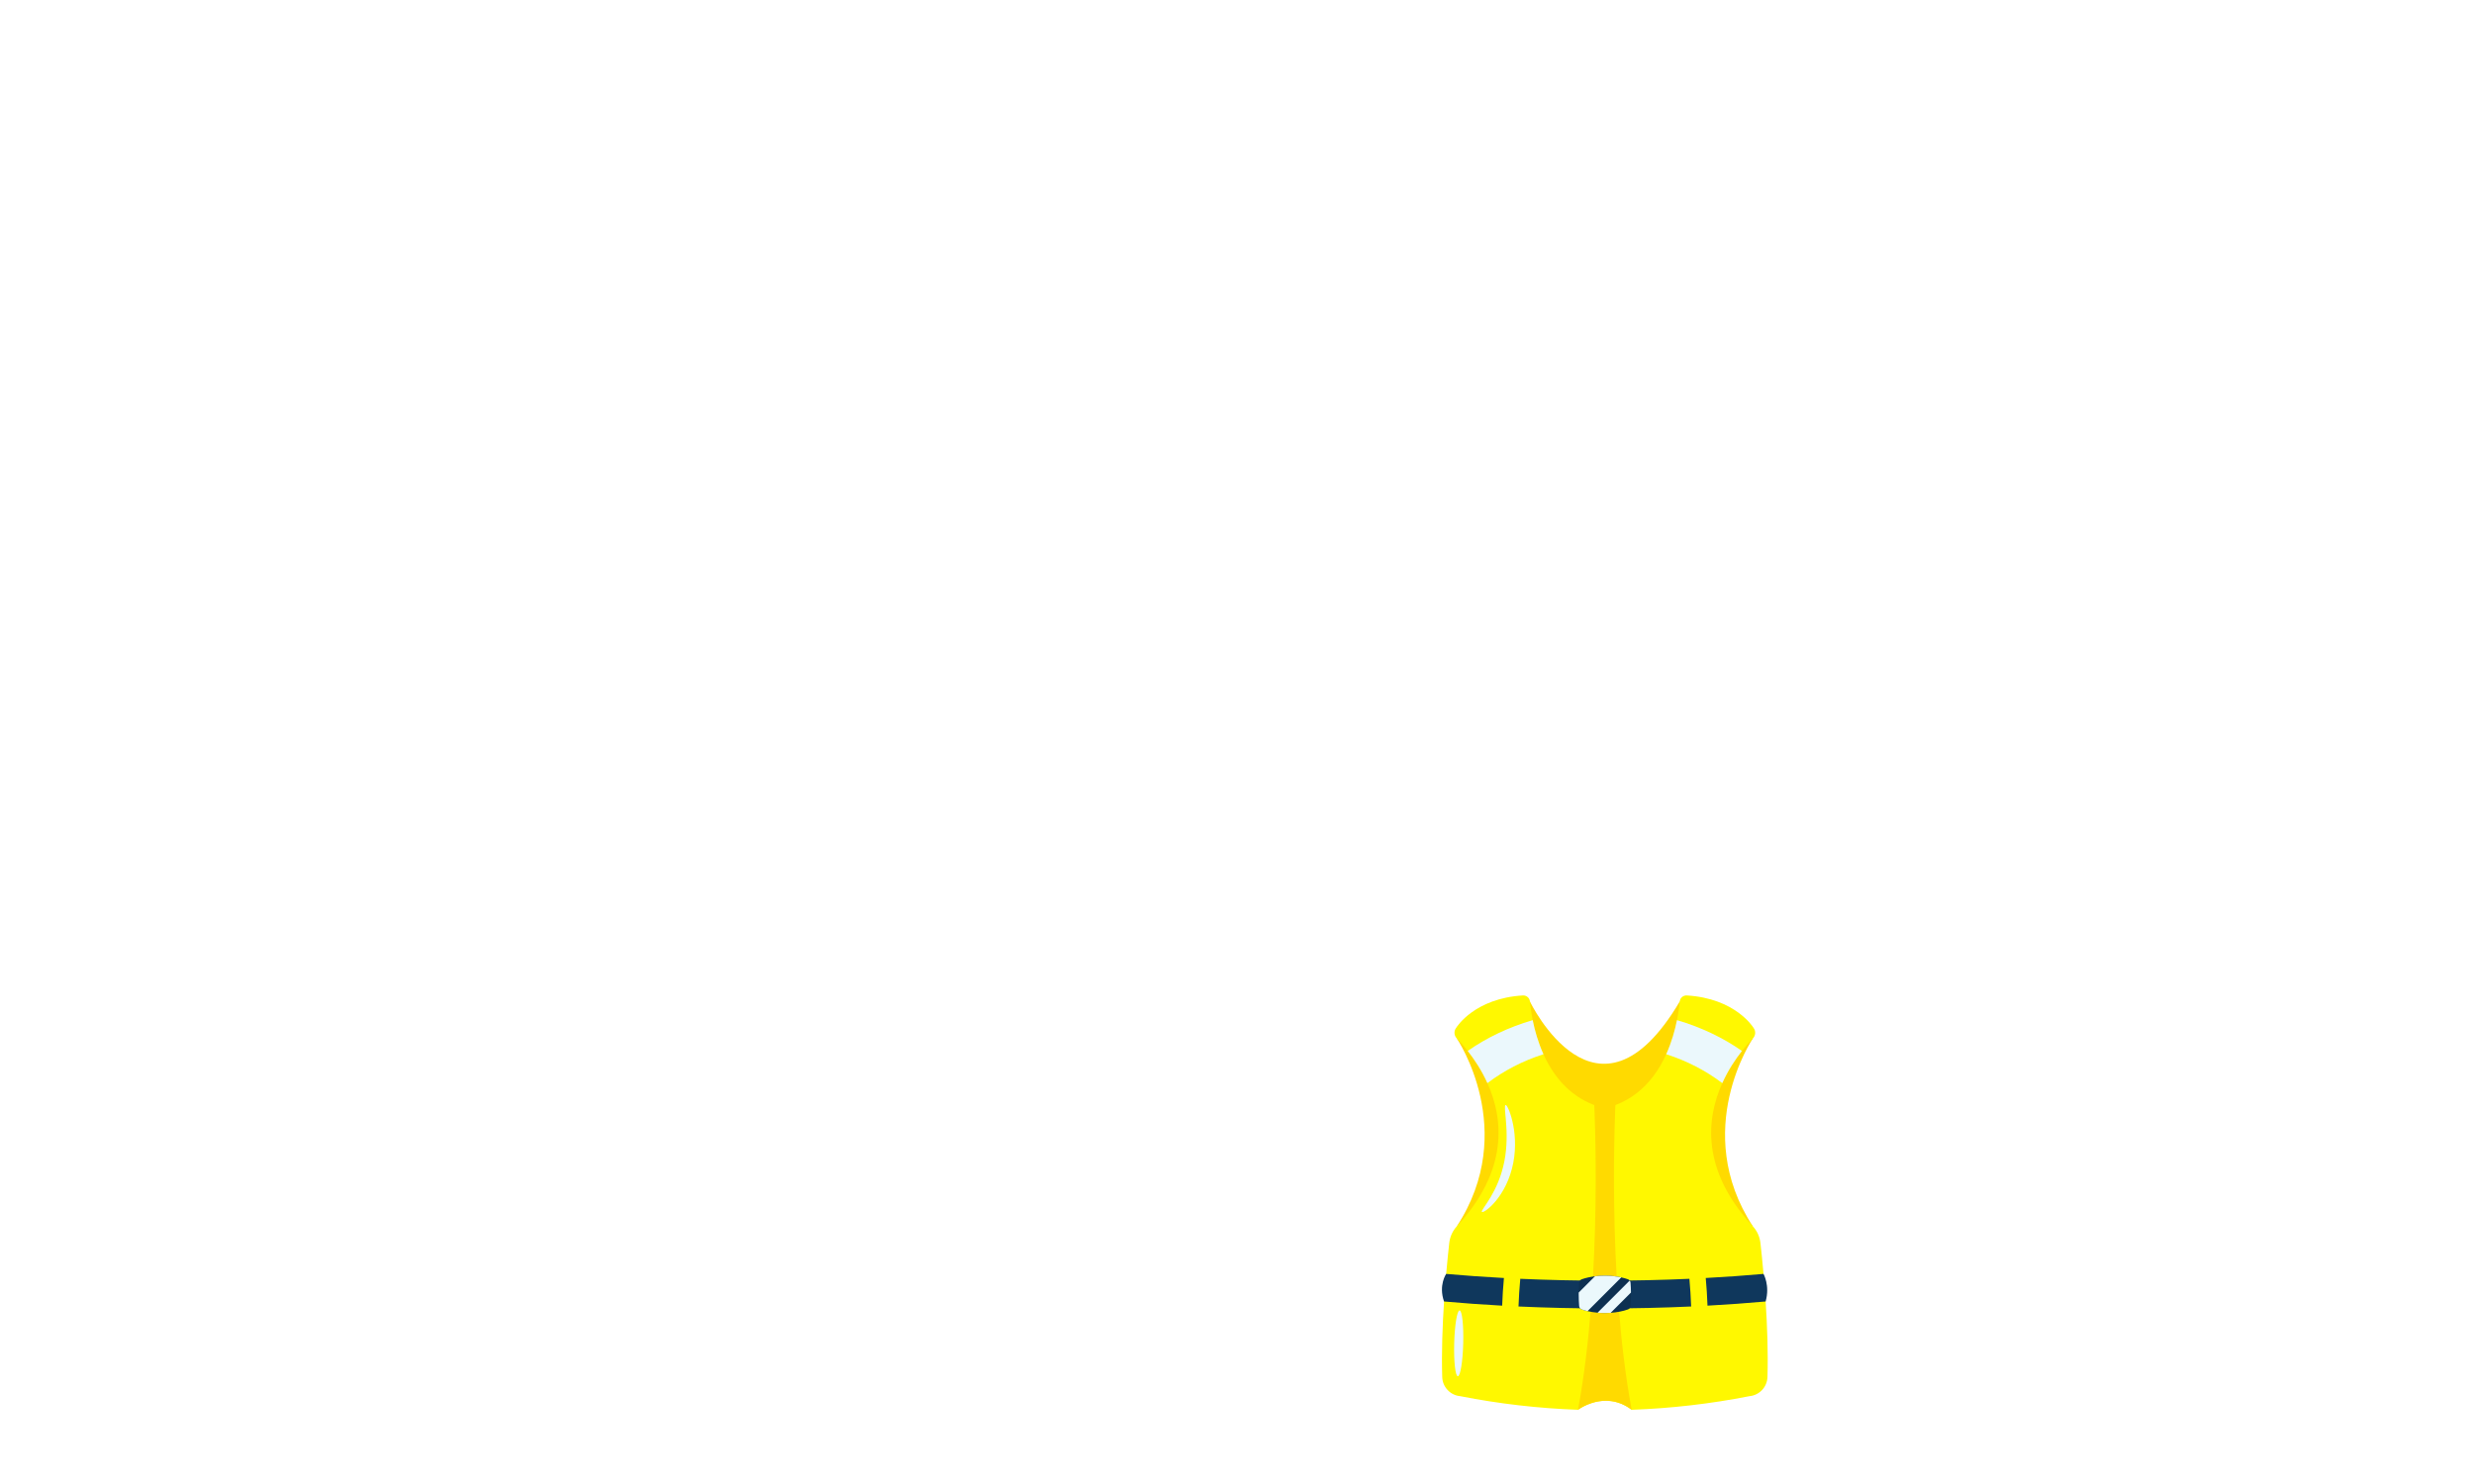
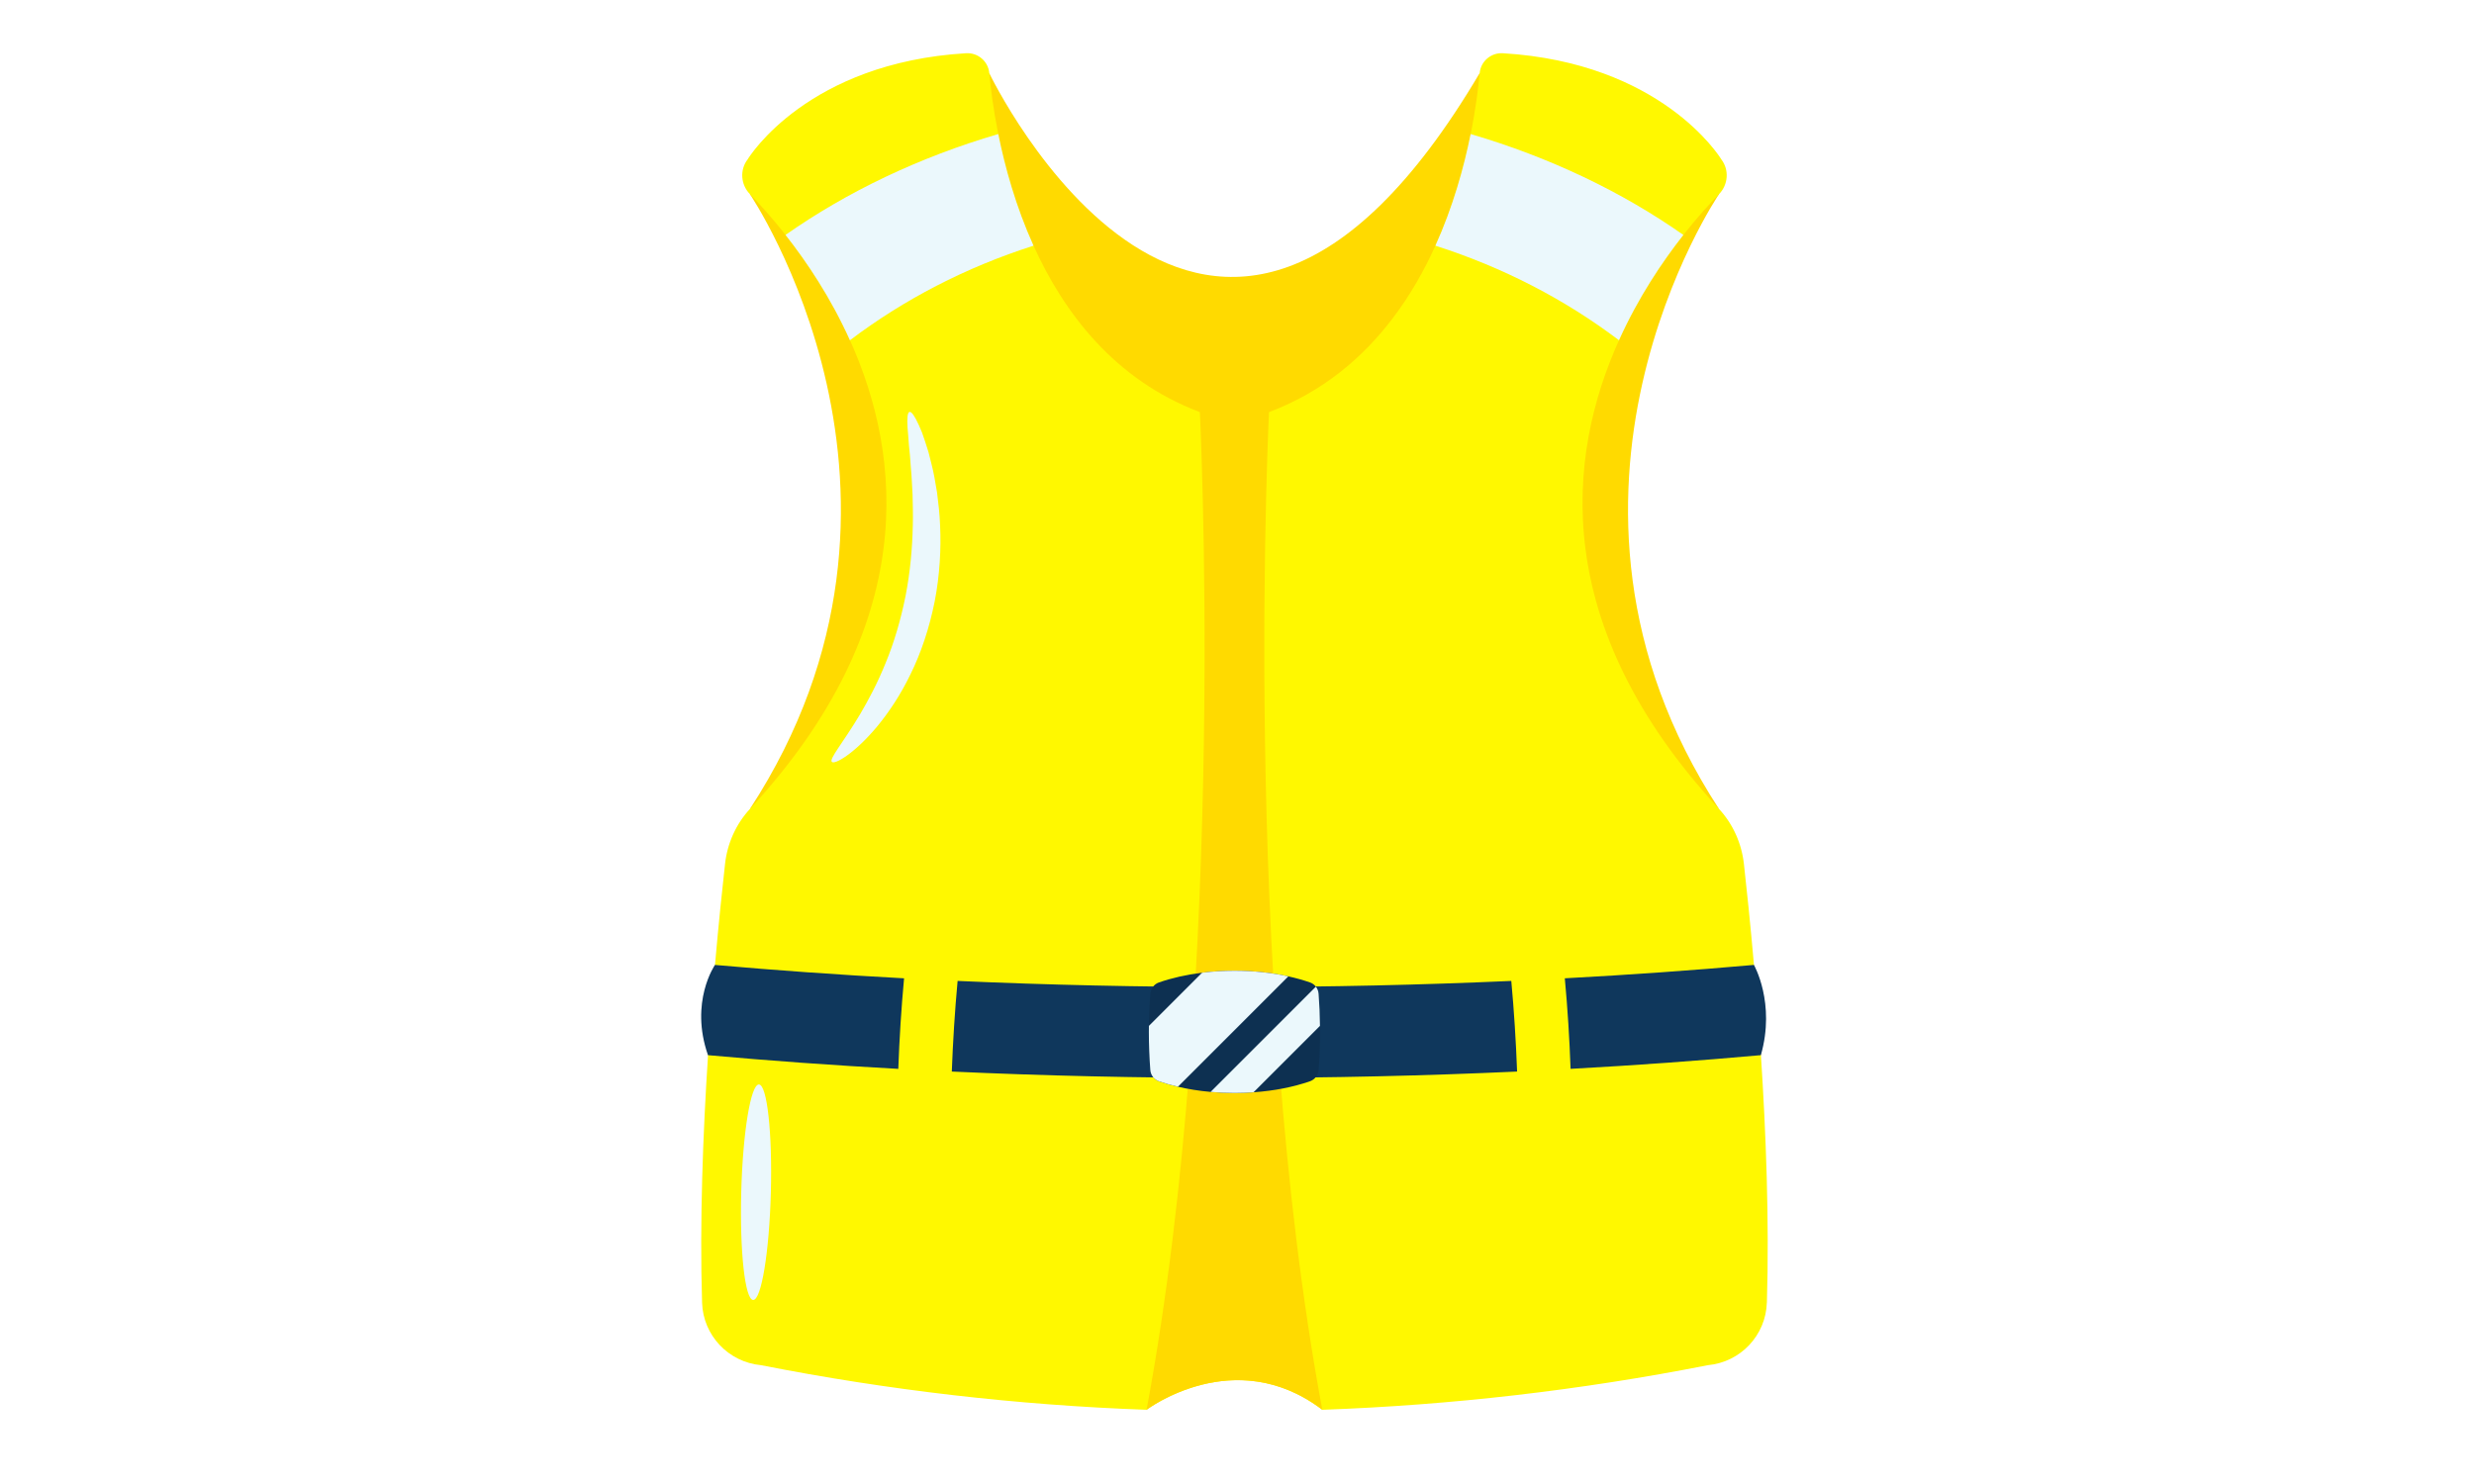
<svg xmlns="http://www.w3.org/2000/svg" id="Layer_1" data-name="Layer 1" viewBox="0 0 5000 3000">
  <defs>
    <style>
      .cls-1 {
-         fill: #0f375c;
+         fill: #ffda00;
      }

      .cls-2 {
-         fill: #ffda00;
+         fill: #ebf8fc;
      }

      .cls-3 {
        fill: #fff800;
      }

      .cls-4 {
        fill: #0d3051;
      }

      .cls-5 {
-         fill: #ebf8fc;
+         fill: #0f375c;
      }
    </style>
  </defs>
-   <path class="cls-2" d="M3542.54,2099.34l-147.78-74.69c-167.26,283.16-302.72,0-302.72,0-22.9,40.5-147.78,74.69-147.78,74.69,0,0,126.4,185.8.08,379.58h598.12c-126.31-193.78.08-379.58.08-379.58Z" />
-   <path class="cls-3" d="M3572.04,2783.84c-.31,10.1-4.39,19.28-10.89,26.18-6.5,6.88-15.45,11.48-25.52,12.42-78.67,15.49-158.24,24.67-237.98,27.54-8.89-6.75-17.79-11.3-26.44-14.16-5.57-1.84-11.05-3.01-16.36-3.61-36.72-4.17-65.69,17.77-65.69,17.77-79.74-2.87-159.31-12.05-237.98-27.54-10.07-.94-19.02-5.53-25.52-12.42-6.5-6.9-10.58-16.08-10.89-26.18-1.54-50.06.53-104.6,3.68-152.82,1.31-19.91,2.79-38.74,4.29-55.73,2.28-26.03,4.57-47.74,6.21-62.41,1.41-12.66,6.75-24.6,15.41-33.96,104.96-113.54,94.11-217.53,61.7-289.33-11.89-26.41-26.72-48.47-39.76-65.04-8.54-10.86-16.31-19.36-22.02-25.21-5.67-5.81-6.36-14.96-1.41-21.4,0,0,.02-.02.03-.05,1.15-1.89,37.25-59.65,134.82-65.53,7.32-.43,13.68,4.98,14.34,12.28.82,8.97,2.43,22.12,5.55,37.63,4.11,20.33,10.81,44.7,21.76,68.93,18.84,41.62,50.19,82.86,102.43,102.65,6.83,2.6,14.04,4.83,21.61,6.64,7.57-1.81,14.78-4.04,21.61-6.64,32.93-12.47,57.55-33.47,75.98-57.71,10.82-14.21,19.49-29.53,26.44-44.92l.02-.02c10.95-24.22,17.66-48.6,21.76-68.93,3.12-15.5,4.73-28.66,5.55-37.63.66-7.31,7.01-12.71,14.34-12.28,97.57,5.88,133.67,63.64,134.82,65.53.02.03.03.05.03.05,4.94,6.44,4.25,15.59-1.41,21.4-5.72,5.85-13.48,14.35-22.02,25.21-13.04,16.57-27.87,38.63-39.76,65.04-32.4,71.8-43.26,175.8,61.7,289.33,8.66,9.36,13.99,21.3,15.41,33.96,1.64,14.67,3.93,36.38,6.21,62.41,1.49,16.98,2.97,35.82,4.29,55.73,3.15,48.22,5.22,102.76,3.68,152.82Z" />
-   <path class="cls-5" d="M3520.52,2124.55c-13.04,16.57-27.87,38.63-39.76,65.04-33.16-25.1-71.46-45.03-113.31-58.39,10.95-24.22,17.66-48.6,21.76-68.93,48.81,14.31,93.24,35.57,131.31,62.28Z" />
-   <path class="cls-5" d="M3119.36,2131.2c-41.85,13.35-80.15,33.29-113.31,58.39-11.89-26.41-26.72-48.47-39.76-65.04,38.07-26.7,82.5-47.97,131.31-62.28,4.11,20.33,10.81,44.7,21.76,68.93Z" />
-   <path class="cls-2" d="M3297.65,2849.98c-54.15-41.16-108.49,0-108.49,0,50.86-272.75,32.63-622.17,32.63-622.17,6.83,2.6,14.04,4.83,21.61,6.64,7.57-1.81,14.78-4.04,21.61-6.64,0,0-18.23,349.43,32.63,622.17Z" />
+   <path class="cls-1" d="M3474.23,392.37l-483.83-244.54c-547.61,927.07-991.11,0-991.11,0-74.97,132.6-483.83,244.54-483.83,244.54,0,0,413.84,608.31.26,1242.75h1958.26c-413.54-634.44.26-1242.75.26-1242.75Z" />
+   <path class="cls-3" d="M3570.81,2633.44c-1.02,33.07-14.37,63.12-35.65,85.71-21.28,22.52-50.58,37.59-83.55,40.66-257.57,50.71-518.08,80.77-779.15,90.17-29.11-22.1-58.24-37-86.56-46.36-18.24-6.02-36.18-9.85-53.56-11.82-120.22-13.65-215.07,58.18-215.07,58.18-261.07-9.4-521.58-39.45-779.15-90.17-32.97-3.08-62.27-18.11-83.55-40.66-21.28-22.59-34.64-52.65-35.65-85.71-5.04-163.9,1.74-342.46,12.05-500.34,4.29-65.19,9.13-126.84,14.05-182.46,7.46-85.22,14.96-156.3,20.33-204.33,4.62-41.45,22.1-80.54,50.45-111.19,343.64-371.73,308.12-712.2,202.01-947.27-38.93-86.47-87.48-158.69-130.18-212.94-27.96-35.56-53.4-63.39-72.09-82.54-18.56-19.02-20.82-48.98-4.62-70.06,0,0,.07-.07.1-.16,3.76-6.19,121.96-195.3,441.4-214.55,23.97-1.41,44.79,16.3,46.95,40.21,2.68,29.37,7.96,72.42,18.17,123.2,13.46,66.56,35.39,146.35,71.24,225.68,61.68,136.27,164.32,271.29,335.36,336.08,22.36,8.51,45.97,15.81,70.75,21.74,24.78-5.93,48.39-13.23,70.75-21.74,107.81-40.83,188.42-109.58,248.76-188.94,35.43-46.52,63.81-96.68,86.56-147.07l.07-.07c35.85-79.3,57.82-159.12,71.24-225.68,10.22-50.75,15.49-93.83,18.17-123.2,2.16-23.93,22.95-41.61,46.95-40.21,319.45,19.25,437.64,208.36,441.4,214.55.07.1.1.16.1.16,16.17,21.08,13.91,51.04-4.62,70.06-18.73,19.15-44.13,46.98-72.09,82.54-42.69,54.25-91.25,126.47-130.18,212.94-106.08,235.07-141.63,575.57,202.01,947.27,28.35,30.65,45.8,69.74,50.45,111.19,5.37,48.03,12.87,119.11,20.33,204.33,4.88,55.59,9.72,117.28,14.05,182.46,10.31,157.87,17.09,336.44,12.05,500.34h-.07Z" />
+   <path class="cls-2" d="M3402.13,474.91c-42.69,54.25-91.25,126.47-130.18,212.94-108.57-82.18-233.96-147.43-370.98-191.17,35.85-79.3,57.82-159.12,71.24-225.68,159.81,46.85,305.27,116.46,429.91,203.91h0Z" />
+   <path class="cls-2" d="M2088.73,496.68c-137.02,43.71-262.41,108.99-370.98,191.17-38.93-86.47-87.48-158.69-130.18-212.94,124.64-87.42,270.11-157.05,429.91-203.91,13.46,66.56,35.39,146.35,71.24,225.68h0Z" />
+   <path class="cls-1" d="M2672.45,2849.98c-177.29-134.76-355.2,0-355.2,0,166.52-892.99,106.83-2037,106.83-2037,22.36,8.51,45.97,15.81,70.75,21.74,24.78-5.93,48.39-13.23,70.75-21.74,0,0-59.69,1144.04,106.83,2037h.03Z" />
  <g>
    <g>
-       <path class="cls-1" d="M2918.44,2631.02c37.94,3.42,77.16,6.26,117.46,8.46.67-18.67,1.84-37.33,3.56-55.92-40.04-2.14-79.01-4.91-116.74-8.26,0,0-15.83,22.8-4.29,55.73Z" />
-       <path class="cls-1" d="M3243.4,2588.94c-58.45,0-115.59-1.3-170.89-3.76-1.71,18.61-2.89,37.28-3.58,55.96,56.4,2.58,114.75,3.93,174.47,3.93s118.07-1.35,174.47-3.93c-.69-18.67-1.87-37.35-3.58-55.96-55.3,2.46-112.44,3.76-170.89,3.76Z" />
-       <path class="cls-1" d="M3564.07,2575.29c-37.72,3.35-76.7,6.13-116.74,8.26,1.72,18.59,2.89,37.25,3.56,55.92,40.3-2.2,79.52-5.04,117.46-8.46,9.21-32.24-4.29-55.73-4.29-55.73Z" />
+       <path class="cls-5" d="M1430.91,2133.1c124.22,11.2,252.62,20.5,384.57,27.7,2.19-61.13,6.02-122.22,11.66-183.08-131.09-7.01-258.68-16.08-382.21-27.04,0,0-51.83,74.65-14.05,182.46l.03-.03Z" />
+       <path class="cls-5" d="M2494.84,1995.33c-191.37,0-378.44-4.26-559.5-12.31-5.6,60.93-9.46,122.06-11.72,183.21,184.65,8.45,375.69,12.87,571.22,12.87s386.56-4.42,571.22-12.87c-2.26-61.13-6.12-122.28-11.72-183.21-181.05,8.05-368.13,12.31-559.5,12.31Z" />
+       <path class="cls-5" d="M3544.72,1950.64c-123.5,10.97-251.12,20.07-382.21,27.04,5.63,60.86,9.46,121.96,11.66,183.08,131.94-7.2,260.35-16.5,384.57-27.7,30.15-105.55-14.05-182.46-14.05-182.46l.03.03Z" />
    </g>
    <g>
-       <path class="cls-4" d="M3296.24,2616.63c0,8.01-.31,15.85-.89,23.47-.23,3.19-2.3,5.98-5.32,7.03-10.08,3.5-21.94,5.9-34.83,6.8-3.84.28-7.78.43-11.79.43-5.03,0-9.95-.23-14.73-.66-7.11-.62-13.86-1.72-20.15-3.19-4.14-.97-8.05-2.1-11.74-3.38-3.02-1.05-5.09-3.84-5.32-7.03-.57-7.62-.89-15.45-.89-23.47,0-1.23,0-2.46.03-3.7.07-6.73.36-13.34.85-19.77.23-3.2,2.3-5.99,5.32-7.05,7.9-2.74,16.92-4.81,26.66-6.01,6.37-.79,13.07-1.22,19.97-1.22,11.87,0,23.14,1.25,33.26,3.48,4.73,1.05,9.2,2.3,13.37,3.74,1.46.51,2.69,1.41,3.63,2.59.97,1.25,1.58,2.79,1.69,4.45.49,6.42.79,13.02.85,19.76.03,1.23.03,2.46.03,3.71Z" />
-       <path class="cls-5" d="M3296.2,2612.92l-41.01,41.01c-3.84.28-7.78.43-11.79.43-5.03,0-9.95-.23-14.73-.66l64.99-64.99c.97,1.25,1.58,2.79,1.69,4.45.49,6.42.79,13.02.85,19.76Z" />
-       <path class="cls-5" d="M3276.66,2582.37l-68.14,68.14c-4.14-.97-8.05-2.1-11.74-3.38-3.02-1.05-5.09-3.84-5.32-7.03-.57-7.62-.89-15.45-.89-23.47,0-1.23,0-2.46.03-3.7l32.83-32.83c6.37-.79,13.07-1.22,19.97-1.22,11.87,0,23.14,1.25,33.26,3.48Z" />
+       <path class="cls-4" d="M2667.84,2085.99c0,26.22-1.02,51.89-2.91,76.84-.75,10.44-7.53,19.58-17.42,23.02-33,11.46-71.83,19.32-114.03,22.26-12.57.92-25.47,1.41-38.6,1.41-16.47,0-32.58-.75-48.23-2.16-23.28-2.03-45.38-5.63-65.97-10.44-13.55-3.18-26.36-6.88-38.44-11.07-9.89-3.44-16.67-12.57-17.42-23.02-1.87-24.95-2.91-50.58-2.91-76.84,0-4.03,0-8.05.1-12.11.23-22.03,1.18-43.68,2.78-64.73.75-10.48,7.53-19.61,17.42-23.08,25.86-8.97,55.4-15.75,87.29-19.68,20.86-2.59,42.79-3.99,65.38-3.99,38.86,0,75.76,4.09,108.89,11.39,15.49,3.44,30.12,7.53,43.77,12.24,4.78,1.67,8.81,4.62,11.88,8.48,3.18,4.09,5.17,9.13,5.53,14.57,1.6,21.02,2.59,42.63,2.78,64.69.1,4.03.1,8.05.1,12.15v.06Z" />
+       <path class="cls-2" d="M2667.7,2073.84l-134.27,134.27c-12.57.92-25.47,1.41-38.6,1.41-16.47,0-32.58-.75-48.23-2.16l212.78-212.78c3.18,4.09,5.17,9.13,5.53,14.57,1.6,21.02,2.59,42.63,2.78,64.69Z" />
+       <path class="cls-2" d="M2603.73,1973.82l-223.09,223.09c-13.55-3.18-26.36-6.88-38.44-11.07-9.89-3.44-16.67-12.57-17.42-23.02-1.87-24.95-2.91-50.58-2.91-76.84,0-4.03,0-8.05.1-12.11l107.49-107.49c20.86-2.59,42.79-3.99,65.38-3.99,38.86,0,75.76,4.09,108.89,11.39v.03Z" />
    </g>
  </g>
-   <path class="cls-5" d="M3042.82,2233.85c1.22-.34,3.18,2.5,5.71,8.02.63,1.38,1.31,2.92,1.99,4.63.62,1.72,1.27,3.61,1.94,5.64.67,2.04,1.37,4.22,2.08,6.55.65,2.34,1.24,4.84,1.89,7.47,1.38,5.24,2.32,11.1,3.38,17.41.81,6.33,1.63,13.14,1.89,20.36.65,14.41-.14,30.46-3.35,46.96-3.29,16.47-8.44,31.8-14.89,44.85-6.32,13.13-13.74,24.01-20.72,32.45-14.11,16.87-26.37,23.69-27.89,21.69-1.61-1.95,6.87-11.66,17.36-29.2,5.18-8.78,10.89-19.44,15.87-31.82,5.11-12.32,9.3-26.4,12.32-41.47,2.93-15.1,4.16-29.8,4.45-43.25.21-6.73-.02-13.14-.14-19.17-.38-6.01-.53-11.65-1.06-16.79-.19-2.58-.38-5.04-.55-7.37-.25-2.32-.47-4.52-.65-6.58-.18-2.07-.32-4-.43-5.79-.16-1.78-.32-3.4-.41-4.88-.37-5.91-.02-9.39,1.2-9.73Z" />
-   <path class="cls-5" d="M2946.31,2782.17c-5.05-.14-8.34-30.03-7.36-66.78.98-36.75,5.87-66.42,10.92-66.29,5.05.14,8.34,30.03,7.36,66.78-.98,36.75-5.87,66.42-10.92,66.29Z" />
+   <path class="cls-2" d="M1838.13,832.76c3.99-1.11,10.41,8.19,18.69,26.26,2.06,4.52,4.29,9.56,6.52,15.16,2.03,5.63,4.16,11.82,6.35,18.47,2.19,6.68,4.49,13.82,6.81,21.44,2.13,7.66,4.06,15.85,6.19,24.46,4.52,17.16,7.6,36.34,11.07,57,2.65,20.72,5.34,43.02,6.19,66.66,2.13,47.18-.46,99.73-10.97,153.75-10.77,53.92-27.63,104.11-48.75,146.84-20.69,42.99-44.98,78.61-67.84,106.24-46.2,55.23-86.34,77.56-91.31,71.01-5.27-6.38,22.49-38.17,56.84-95.6,16.96-28.75,35.65-63.65,51.96-104.18,16.73-40.34,30.45-86.43,40.34-135.77,9.59-49.44,13.62-97.57,14.57-141.6.69-22.03-.07-43.02-.46-62.76-1.24-19.68-1.74-38.14-3.47-54.97-.62-8.45-1.24-16.5-1.8-24.13-.82-7.6-1.54-14.8-2.13-21.54-.59-6.78-1.05-13.1-1.41-18.96-.52-5.83-1.05-11.13-1.34-15.98-1.21-19.35-.07-30.74,3.93-31.86l.03.07Z" />
+   <path class="cls-2" d="M1522.16,2627.97c-16.53-.46-27.31-98.32-24.1-218.64,3.21-120.32,19.22-217.46,35.75-217.03,16.53.46,27.31,98.32,24.1,218.64s-19.22,217.46-35.75,217.03Z" />
</svg>
